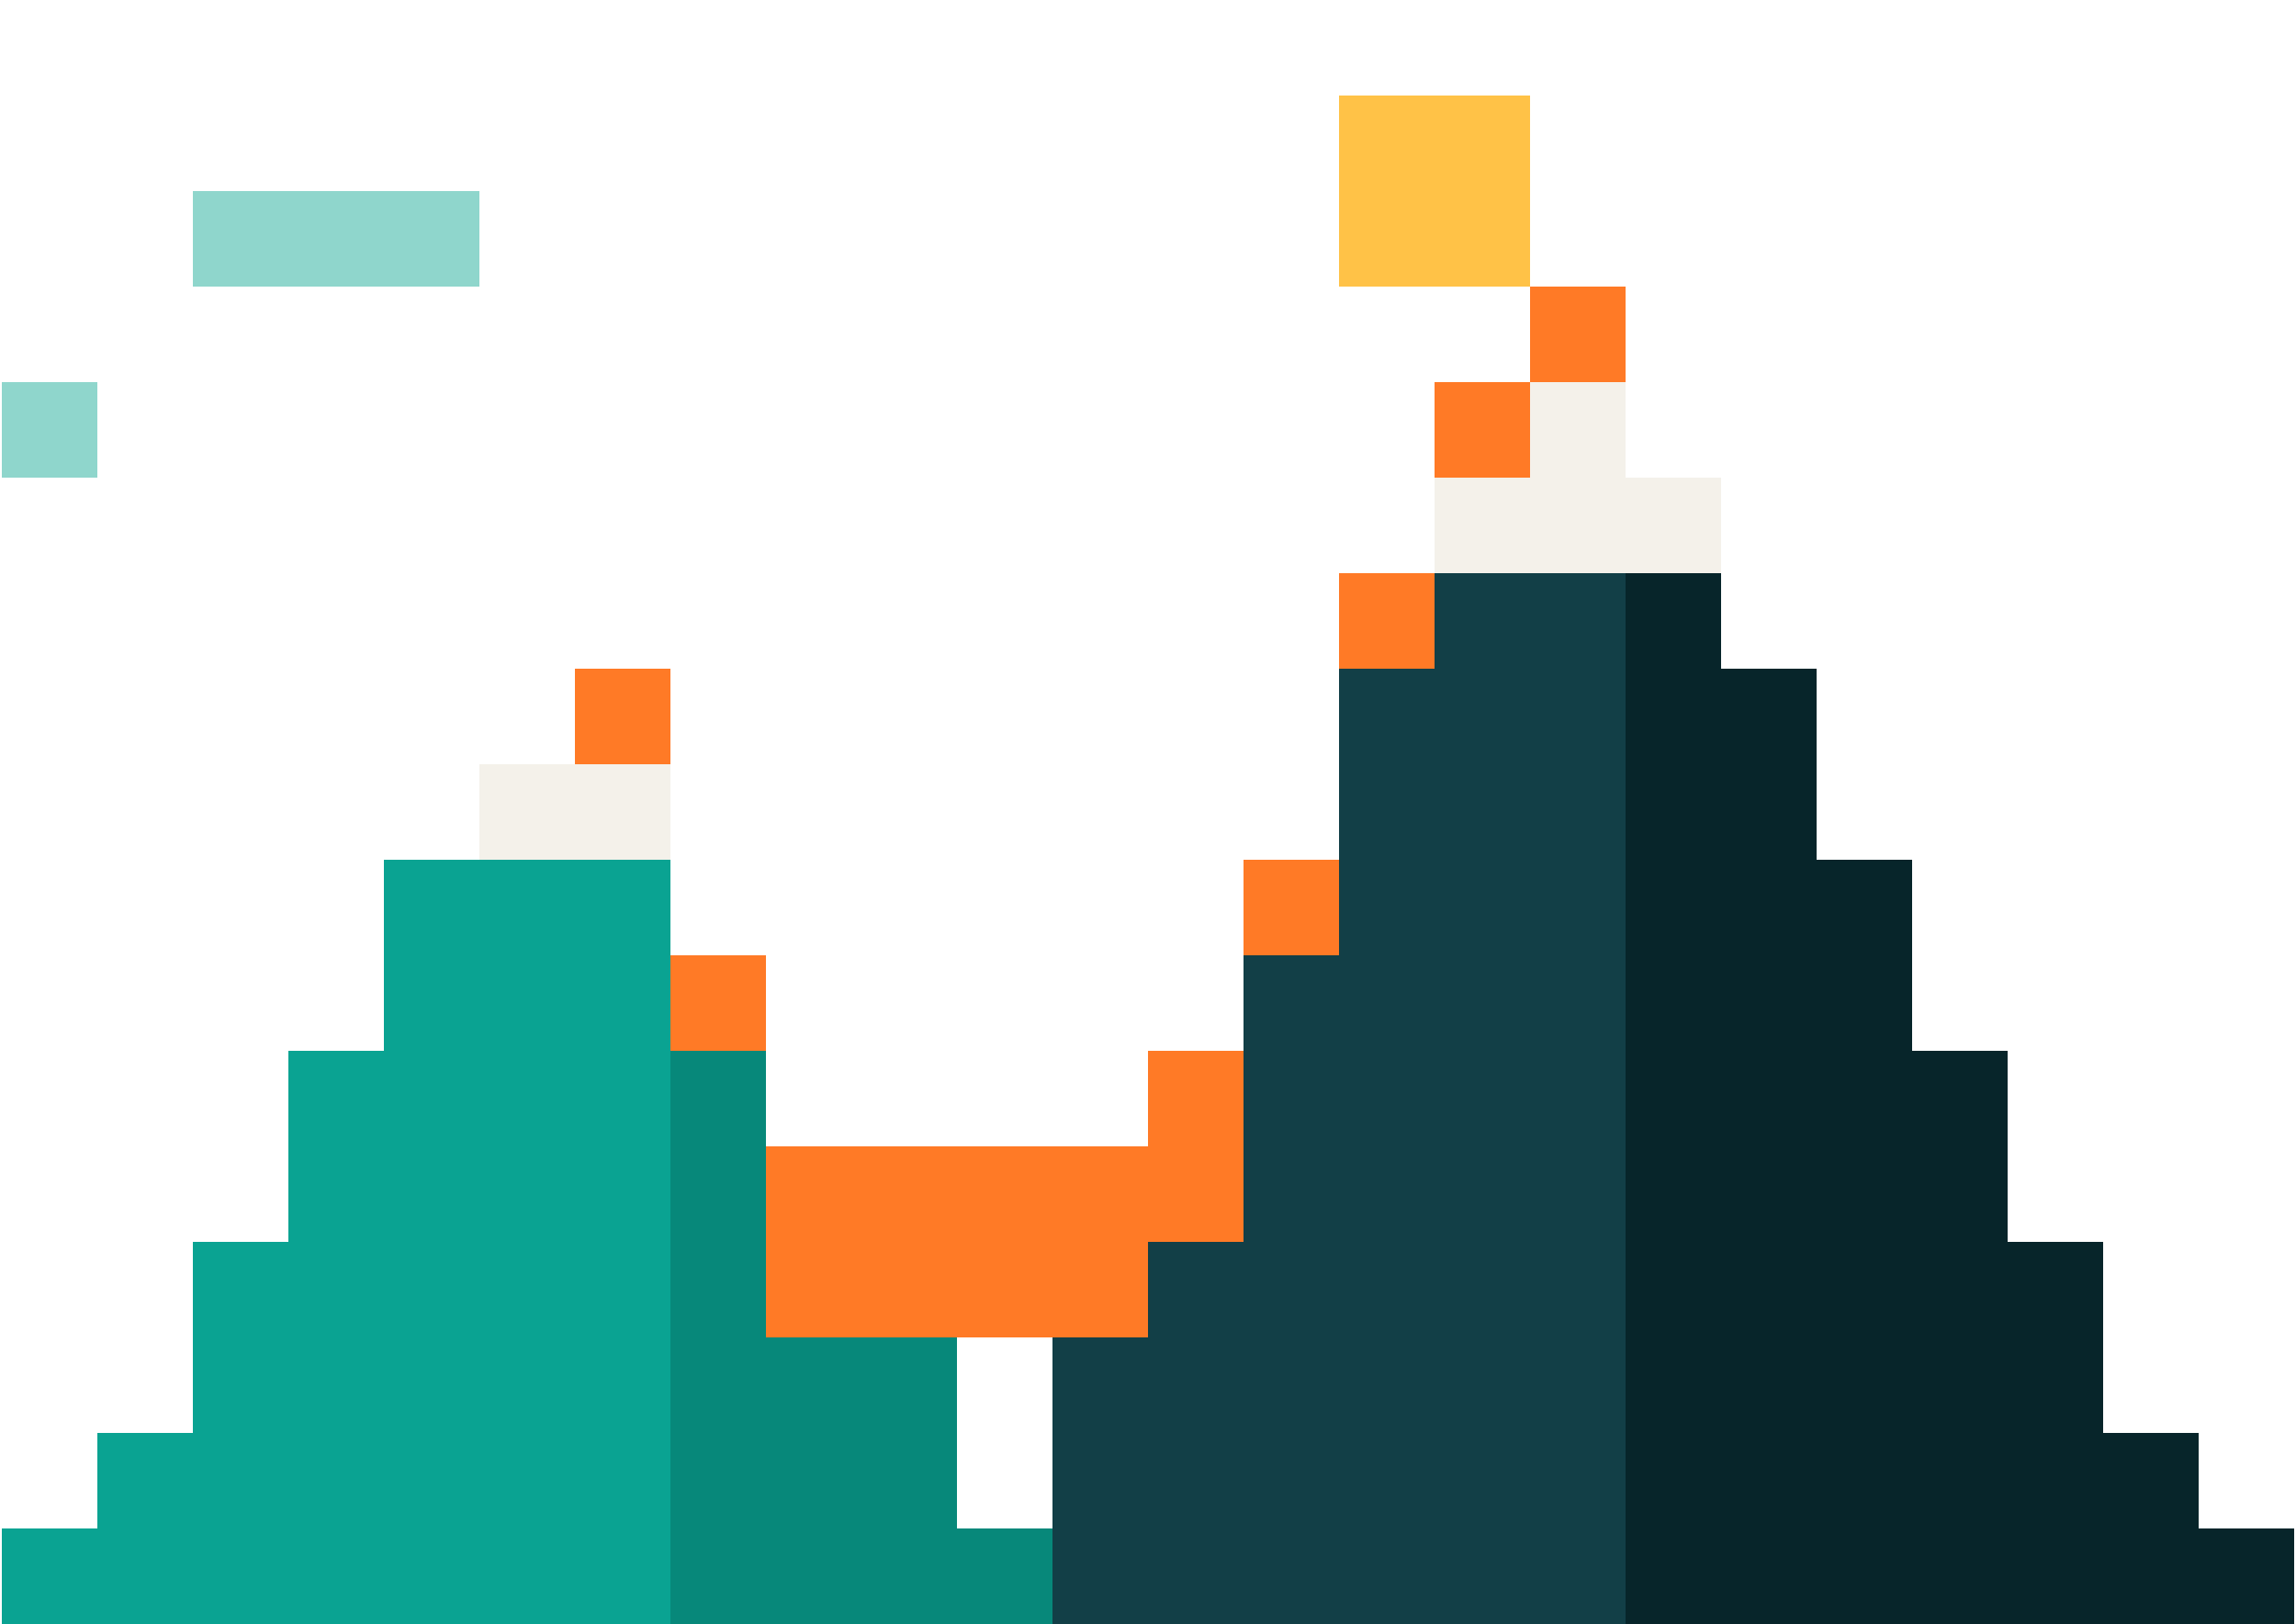
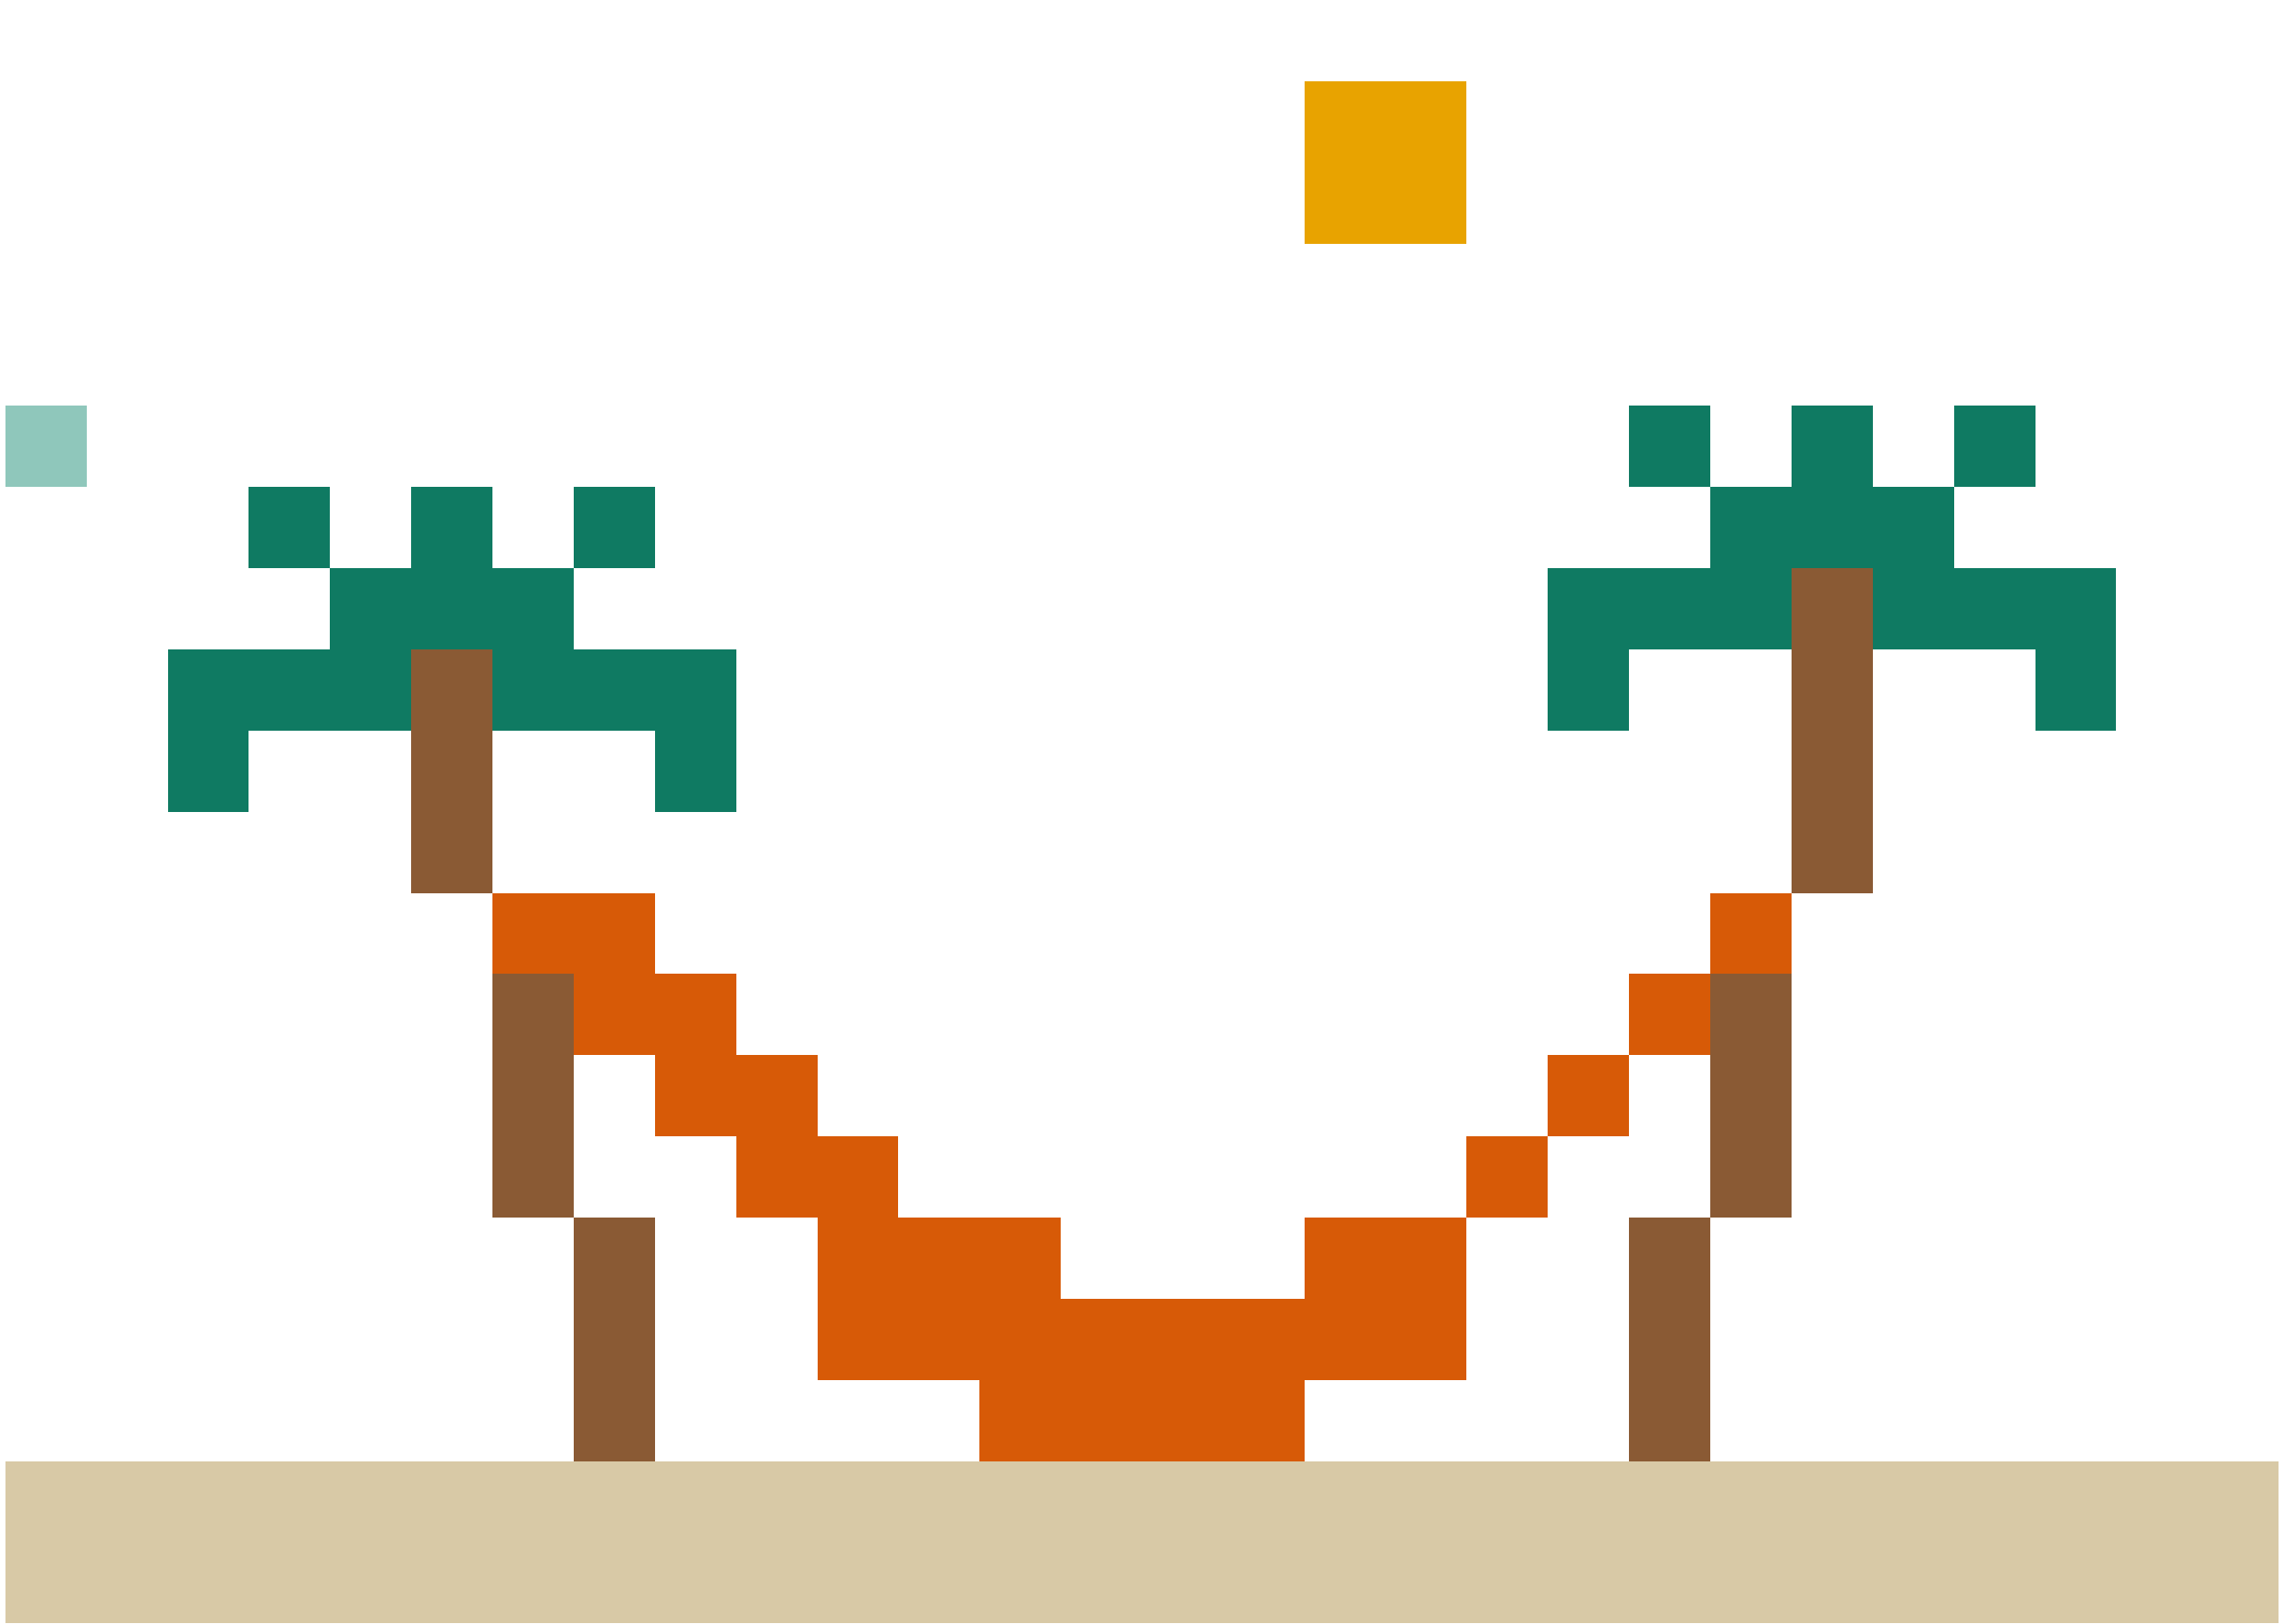
- <svg xmlns="http://www.w3.org/2000/svg" viewBox="0 0 24 17" width="256" height="181" role="img" shape-rendering="crispEdges" aria-label="FoehnCast: a hammock slung between two alpine peaks">
-   <rect x="0" y="4" width="1" height="1" fill="#8fd6cc" />
-   <rect x="2" y="2" width="1" height="1" fill="#8fd6cc" />
-   <rect x="3" y="2" width="1" height="1" fill="#8fd6cc" />
-   <rect x="4" y="2" width="1" height="1" fill="#8fd6cc" />
-   <rect x="14" y="1" width="1" height="1" fill="#ffc247" />
-   <rect x="15" y="1" width="1" height="1" fill="#ffc247" />
-   <rect x="14" y="2" width="1" height="1" fill="#ffc247" />
-   <rect x="15" y="2" width="1" height="1" fill="#ffc247" />
-   <rect x="10" y="16" width="1" height="1" fill="#123f47" />
-   <rect x="11" y="14" width="1" height="1" fill="#123f47" />
-   <rect x="11" y="15" width="1" height="1" fill="#123f47" />
-   <rect x="11" y="16" width="1" height="1" fill="#123f47" />
-   <rect x="12" y="12" width="1" height="1" fill="#123f47" />
-   <rect x="12" y="13" width="1" height="1" fill="#123f47" />
-   <rect x="12" y="14" width="1" height="1" fill="#123f47" />
-   <rect x="12" y="15" width="1" height="1" fill="#123f47" />
-   <rect x="12" y="16" width="1" height="1" fill="#123f47" />
-   <rect x="13" y="9" width="1" height="1" fill="#123f47" />
-   <rect x="13" y="10" width="1" height="1" fill="#123f47" />
-   <rect x="13" y="11" width="1" height="1" fill="#123f47" />
-   <rect x="13" y="12" width="1" height="1" fill="#123f47" />
-   <rect x="13" y="13" width="1" height="1" fill="#123f47" />
-   <rect x="13" y="14" width="1" height="1" fill="#123f47" />
-   <rect x="13" y="15" width="1" height="1" fill="#123f47" />
-   <rect x="13" y="16" width="1" height="1" fill="#123f47" />
-   <rect x="14" y="7" width="1" height="1" fill="#123f47" />
-   <rect x="14" y="8" width="1" height="1" fill="#123f47" />
-   <rect x="14" y="9" width="1" height="1" fill="#123f47" />
-   <rect x="14" y="10" width="1" height="1" fill="#123f47" />
-   <rect x="14" y="11" width="1" height="1" fill="#123f47" />
-   <rect x="14" y="12" width="1" height="1" fill="#123f47" />
-   <rect x="14" y="13" width="1" height="1" fill="#123f47" />
-   <rect x="14" y="14" width="1" height="1" fill="#123f47" />
-   <rect x="14" y="15" width="1" height="1" fill="#123f47" />
-   <rect x="14" y="16" width="1" height="1" fill="#123f47" />
-   <rect x="15" y="5" width="1" height="1" fill="#f4f1ea" />
-   <rect x="15" y="6" width="1" height="1" fill="#123f47" />
-   <rect x="15" y="7" width="1" height="1" fill="#123f47" />
-   <rect x="15" y="8" width="1" height="1" fill="#123f47" />
-   <rect x="15" y="9" width="1" height="1" fill="#123f47" />
-   <rect x="15" y="10" width="1" height="1" fill="#123f47" />
-   <rect x="15" y="11" width="1" height="1" fill="#123f47" />
-   <rect x="15" y="12" width="1" height="1" fill="#123f47" />
-   <rect x="15" y="13" width="1" height="1" fill="#123f47" />
-   <rect x="15" y="14" width="1" height="1" fill="#123f47" />
-   <rect x="15" y="15" width="1" height="1" fill="#123f47" />
-   <rect x="15" y="16" width="1" height="1" fill="#123f47" />
-   <rect x="16" y="3" width="1" height="1" fill="#f4f1ea" />
-   <rect x="16" y="4" width="1" height="1" fill="#f4f1ea" />
-   <rect x="16" y="5" width="1" height="1" fill="#f4f1ea" />
-   <rect x="16" y="6" width="1" height="1" fill="#123f47" />
-   <rect x="16" y="7" width="1" height="1" fill="#123f47" />
-   <rect x="16" y="8" width="1" height="1" fill="#123f47" />
-   <rect x="16" y="9" width="1" height="1" fill="#123f47" />
-   <rect x="16" y="10" width="1" height="1" fill="#123f47" />
-   <rect x="16" y="11" width="1" height="1" fill="#123f47" />
-   <rect x="16" y="12" width="1" height="1" fill="#123f47" />
-   <rect x="16" y="13" width="1" height="1" fill="#123f47" />
-   <rect x="16" y="14" width="1" height="1" fill="#123f47" />
-   <rect x="16" y="15" width="1" height="1" fill="#123f47" />
-   <rect x="16" y="16" width="1" height="1" fill="#123f47" />
-   <rect x="17" y="5" width="1" height="1" fill="#f4f1ea" />
-   <rect x="17" y="6" width="1" height="1" fill="#07252a" />
-   <rect x="17" y="7" width="1" height="1" fill="#07252a" />
-   <rect x="17" y="8" width="1" height="1" fill="#07252a" />
-   <rect x="17" y="9" width="1" height="1" fill="#07252a" />
-   <rect x="17" y="10" width="1" height="1" fill="#07252a" />
-   <rect x="17" y="11" width="1" height="1" fill="#07252a" />
-   <rect x="17" y="12" width="1" height="1" fill="#07252a" />
-   <rect x="17" y="13" width="1" height="1" fill="#07252a" />
-   <rect x="17" y="14" width="1" height="1" fill="#07252a" />
-   <rect x="17" y="15" width="1" height="1" fill="#07252a" />
-   <rect x="17" y="16" width="1" height="1" fill="#07252a" />
-   <rect x="18" y="7" width="1" height="1" fill="#07252a" />
-   <rect x="18" y="8" width="1" height="1" fill="#07252a" />
-   <rect x="18" y="9" width="1" height="1" fill="#07252a" />
-   <rect x="18" y="10" width="1" height="1" fill="#07252a" />
-   <rect x="18" y="11" width="1" height="1" fill="#07252a" />
-   <rect x="18" y="12" width="1" height="1" fill="#07252a" />
-   <rect x="18" y="13" width="1" height="1" fill="#07252a" />
-   <rect x="18" y="14" width="1" height="1" fill="#07252a" />
-   <rect x="18" y="15" width="1" height="1" fill="#07252a" />
-   <rect x="18" y="16" width="1" height="1" fill="#07252a" />
-   <rect x="19" y="9" width="1" height="1" fill="#07252a" />
-   <rect x="19" y="10" width="1" height="1" fill="#07252a" />
-   <rect x="19" y="11" width="1" height="1" fill="#07252a" />
-   <rect x="19" y="12" width="1" height="1" fill="#07252a" />
-   <rect x="19" y="13" width="1" height="1" fill="#07252a" />
-   <rect x="19" y="14" width="1" height="1" fill="#07252a" />
-   <rect x="19" y="15" width="1" height="1" fill="#07252a" />
-   <rect x="19" y="16" width="1" height="1" fill="#07252a" />
-   <rect x="20" y="11" width="1" height="1" fill="#07252a" />
-   <rect x="20" y="12" width="1" height="1" fill="#07252a" />
-   <rect x="20" y="13" width="1" height="1" fill="#07252a" />
-   <rect x="20" y="14" width="1" height="1" fill="#07252a" />
-   <rect x="20" y="15" width="1" height="1" fill="#07252a" />
-   <rect x="20" y="16" width="1" height="1" fill="#07252a" />
-   <rect x="21" y="13" width="1" height="1" fill="#07252a" />
-   <rect x="21" y="14" width="1" height="1" fill="#07252a" />
-   <rect x="21" y="15" width="1" height="1" fill="#07252a" />
-   <rect x="21" y="16" width="1" height="1" fill="#07252a" />
-   <rect x="22" y="15" width="1" height="1" fill="#07252a" />
-   <rect x="22" y="16" width="1" height="1" fill="#07252a" />
-   <rect x="23" y="16" width="1" height="1" fill="#07252a" />
-   <rect x="0" y="16" width="1" height="1" fill="#0aa392" />
-   <rect x="1" y="15" width="1" height="1" fill="#0aa392" />
-   <rect x="1" y="16" width="1" height="1" fill="#0aa392" />
-   <rect x="2" y="13" width="1" height="1" fill="#0aa392" />
-   <rect x="2" y="14" width="1" height="1" fill="#0aa392" />
-   <rect x="2" y="15" width="1" height="1" fill="#0aa392" />
-   <rect x="2" y="16" width="1" height="1" fill="#0aa392" />
-   <rect x="3" y="11" width="1" height="1" fill="#0aa392" />
-   <rect x="3" y="12" width="1" height="1" fill="#0aa392" />
-   <rect x="3" y="13" width="1" height="1" fill="#0aa392" />
-   <rect x="3" y="14" width="1" height="1" fill="#0aa392" />
-   <rect x="3" y="15" width="1" height="1" fill="#0aa392" />
-   <rect x="3" y="16" width="1" height="1" fill="#0aa392" />
-   <rect x="4" y="9" width="1" height="1" fill="#0aa392" />
-   <rect x="4" y="10" width="1" height="1" fill="#0aa392" />
-   <rect x="4" y="11" width="1" height="1" fill="#0aa392" />
-   <rect x="4" y="12" width="1" height="1" fill="#0aa392" />
-   <rect x="4" y="13" width="1" height="1" fill="#0aa392" />
-   <rect x="4" y="14" width="1" height="1" fill="#0aa392" />
-   <rect x="4" y="15" width="1" height="1" fill="#0aa392" />
-   <rect x="4" y="16" width="1" height="1" fill="#0aa392" />
-   <rect x="5" y="8" width="1" height="1" fill="#f4f1ea" />
-   <rect x="5" y="9" width="1" height="1" fill="#0aa392" />
-   <rect x="5" y="10" width="1" height="1" fill="#0aa392" />
-   <rect x="5" y="11" width="1" height="1" fill="#0aa392" />
-   <rect x="5" y="12" width="1" height="1" fill="#0aa392" />
-   <rect x="5" y="13" width="1" height="1" fill="#0aa392" />
-   <rect x="5" y="14" width="1" height="1" fill="#0aa392" />
-   <rect x="5" y="15" width="1" height="1" fill="#0aa392" />
-   <rect x="5" y="16" width="1" height="1" fill="#0aa392" />
-   <rect x="6" y="7" width="1" height="1" fill="#f4f1ea" />
-   <rect x="6" y="8" width="1" height="1" fill="#f4f1ea" />
-   <rect x="6" y="9" width="1" height="1" fill="#0aa392" />
-   <rect x="6" y="10" width="1" height="1" fill="#0aa392" />
-   <rect x="6" y="11" width="1" height="1" fill="#0aa392" />
-   <rect x="6" y="12" width="1" height="1" fill="#0aa392" />
-   <rect x="6" y="13" width="1" height="1" fill="#0aa392" />
-   <rect x="6" y="14" width="1" height="1" fill="#0aa392" />
-   <rect x="6" y="15" width="1" height="1" fill="#0aa392" />
-   <rect x="6" y="16" width="1" height="1" fill="#0aa392" />
-   <rect x="7" y="10" width="1" height="1" fill="#07887a" />
-   <rect x="7" y="11" width="1" height="1" fill="#07887a" />
-   <rect x="7" y="12" width="1" height="1" fill="#07887a" />
-   <rect x="7" y="13" width="1" height="1" fill="#07887a" />
-   <rect x="7" y="14" width="1" height="1" fill="#07887a" />
-   <rect x="7" y="15" width="1" height="1" fill="#07887a" />
-   <rect x="7" y="16" width="1" height="1" fill="#07887a" />
-   <rect x="8" y="12" width="1" height="1" fill="#07887a" />
-   <rect x="8" y="13" width="1" height="1" fill="#07887a" />
-   <rect x="8" y="14" width="1" height="1" fill="#07887a" />
-   <rect x="8" y="15" width="1" height="1" fill="#07887a" />
-   <rect x="8" y="16" width="1" height="1" fill="#07887a" />
-   <rect x="9" y="14" width="1" height="1" fill="#07887a" />
-   <rect x="9" y="15" width="1" height="1" fill="#07887a" />
-   <rect x="9" y="16" width="1" height="1" fill="#07887a" />
-   <rect x="10" y="16" width="1" height="1" fill="#07887a" />
-   <rect x="6" y="7" width="1" height="1" fill="#ff7a26" />
-   <rect x="7" y="10" width="1" height="1" fill="#ff7a26" />
-   <rect x="8" y="12" width="1" height="1" fill="#ff7a26" />
-   <rect x="8" y="13" width="1" height="1" fill="#ff7a26" />
-   <rect x="9" y="12" width="1" height="1" fill="#ff7a26" />
-   <rect x="9" y="13" width="1" height="1" fill="#ff7a26" />
-   <rect x="10" y="12" width="1" height="1" fill="#ff7a26" />
-   <rect x="10" y="13" width="1" height="1" fill="#ff7a26" />
-   <rect x="11" y="12" width="1" height="1" fill="#ff7a26" />
-   <rect x="11" y="13" width="1" height="1" fill="#ff7a26" />
-   <rect x="12" y="11" width="1" height="1" fill="#ff7a26" />
-   <rect x="12" y="12" width="1" height="1" fill="#ff7a26" />
-   <rect x="13" y="9" width="1" height="1" fill="#ff7a26" />
-   <rect x="14" y="6" width="1" height="1" fill="#ff7a26" />
-   <rect x="15" y="4" width="1" height="1" fill="#ff7a26" />
-   <rect x="16" y="3" width="1" height="1" fill="#ff7a26" />
+ <svg xmlns="http://www.w3.org/2000/svg" viewBox="0 0 28 20" width="256" height="182" role="img" shape-rendering="crispEdges" aria-label="FoehnCast: a hammock slung between two palm trees">
+   <rect x="0" y="5" width="1" height="1" fill="#8fc7bb" />
+   <rect x="2" y="8" width="1" height="1" fill="#8fc7bb" />
+   <rect x="3" y="8" width="1" height="1" fill="#8fc7bb" />
+   <rect x="4" y="8" width="1" height="1" fill="#8fc7bb" />
+   <rect x="16" y="1" width="1" height="1" fill="#e8a300" />
+   <rect x="17" y="1" width="1" height="1" fill="#e8a300" />
+   <rect x="16" y="2" width="1" height="1" fill="#e8a300" />
+   <rect x="17" y="2" width="1" height="1" fill="#e8a300" />
+   <rect x="0" y="18" width="1" height="1" fill="#d8c9a6" />
+   <rect x="1" y="18" width="1" height="1" fill="#d8c9a6" />
+   <rect x="2" y="18" width="1" height="1" fill="#d8c9a6" />
+   <rect x="3" y="18" width="1" height="1" fill="#d8c9a6" />
+   <rect x="4" y="18" width="1" height="1" fill="#d8c9a6" />
+   <rect x="5" y="18" width="1" height="1" fill="#d8c9a6" />
+   <rect x="6" y="18" width="1" height="1" fill="#d8c9a6" />
+   <rect x="7" y="18" width="1" height="1" fill="#d8c9a6" />
+   <rect x="8" y="18" width="1" height="1" fill="#d8c9a6" />
+   <rect x="9" y="18" width="1" height="1" fill="#d8c9a6" />
+   <rect x="10" y="18" width="1" height="1" fill="#d8c9a6" />
+   <rect x="11" y="18" width="1" height="1" fill="#d8c9a6" />
+   <rect x="12" y="18" width="1" height="1" fill="#d8c9a6" />
+   <rect x="13" y="18" width="1" height="1" fill="#d8c9a6" />
+   <rect x="14" y="18" width="1" height="1" fill="#d8c9a6" />
+   <rect x="15" y="18" width="1" height="1" fill="#d8c9a6" />
+   <rect x="16" y="18" width="1" height="1" fill="#d8c9a6" />
+   <rect x="17" y="18" width="1" height="1" fill="#d8c9a6" />
+   <rect x="18" y="18" width="1" height="1" fill="#d8c9a6" />
+   <rect x="19" y="18" width="1" height="1" fill="#d8c9a6" />
+   <rect x="20" y="18" width="1" height="1" fill="#d8c9a6" />
+   <rect x="21" y="18" width="1" height="1" fill="#d8c9a6" />
+   <rect x="22" y="18" width="1" height="1" fill="#d8c9a6" />
+   <rect x="23" y="18" width="1" height="1" fill="#d8c9a6" />
+   <rect x="24" y="18" width="1" height="1" fill="#d8c9a6" />
+   <rect x="25" y="18" width="1" height="1" fill="#d8c9a6" />
+   <rect x="26" y="18" width="1" height="1" fill="#d8c9a6" />
+   <rect x="27" y="18" width="1" height="1" fill="#d8c9a6" />
+   <rect x="0" y="19" width="1" height="1" fill="#d8c9a6" />
+   <rect x="1" y="19" width="1" height="1" fill="#d8c9a6" />
+   <rect x="2" y="19" width="1" height="1" fill="#d8c9a6" />
+   <rect x="3" y="19" width="1" height="1" fill="#d8c9a6" />
+   <rect x="4" y="19" width="1" height="1" fill="#d8c9a6" />
+   <rect x="5" y="19" width="1" height="1" fill="#d8c9a6" />
+   <rect x="6" y="19" width="1" height="1" fill="#d8c9a6" />
+   <rect x="7" y="19" width="1" height="1" fill="#d8c9a6" />
+   <rect x="8" y="19" width="1" height="1" fill="#d8c9a6" />
+   <rect x="9" y="19" width="1" height="1" fill="#d8c9a6" />
+   <rect x="10" y="19" width="1" height="1" fill="#d8c9a6" />
+   <rect x="11" y="19" width="1" height="1" fill="#d8c9a6" />
+   <rect x="12" y="19" width="1" height="1" fill="#d8c9a6" />
+   <rect x="13" y="19" width="1" height="1" fill="#d8c9a6" />
+   <rect x="14" y="19" width="1" height="1" fill="#d8c9a6" />
+   <rect x="15" y="19" width="1" height="1" fill="#d8c9a6" />
+   <rect x="16" y="19" width="1" height="1" fill="#d8c9a6" />
+   <rect x="17" y="19" width="1" height="1" fill="#d8c9a6" />
+   <rect x="18" y="19" width="1" height="1" fill="#d8c9a6" />
+   <rect x="19" y="19" width="1" height="1" fill="#d8c9a6" />
+   <rect x="20" y="19" width="1" height="1" fill="#d8c9a6" />
+   <rect x="21" y="19" width="1" height="1" fill="#d8c9a6" />
+   <rect x="22" y="19" width="1" height="1" fill="#d8c9a6" />
+   <rect x="23" y="19" width="1" height="1" fill="#d8c9a6" />
+   <rect x="24" y="19" width="1" height="1" fill="#d8c9a6" />
+   <rect x="25" y="19" width="1" height="1" fill="#d8c9a6" />
+   <rect x="26" y="19" width="1" height="1" fill="#d8c9a6" />
+   <rect x="27" y="19" width="1" height="1" fill="#d8c9a6" />
+   <rect x="7" y="17" width="1" height="1" fill="#8a5a34" />
+   <rect x="7" y="16" width="1" height="1" fill="#8a5a34" />
+   <rect x="7" y="15" width="1" height="1" fill="#8a5a34" />
+   <rect x="6" y="14" width="1" height="1" fill="#8a5a34" />
+   <rect x="6" y="13" width="1" height="1" fill="#8a5a34" />
+   <rect x="6" y="12" width="1" height="1" fill="#8a5a34" />
+   <rect x="6" y="11" width="1" height="1" fill="#8a5a34" />
+   <rect x="5" y="10" width="1" height="1" fill="#8a5a34" />
+   <rect x="5" y="9" width="1" height="1" fill="#8a5a34" />
+   <rect x="5" y="8" width="1" height="1" fill="#8a5a34" />
+   <rect x="20" y="17" width="1" height="1" fill="#8a5a34" />
+   <rect x="20" y="16" width="1" height="1" fill="#8a5a34" />
+   <rect x="20" y="15" width="1" height="1" fill="#8a5a34" />
+   <rect x="21" y="14" width="1" height="1" fill="#8a5a34" />
+   <rect x="21" y="13" width="1" height="1" fill="#8a5a34" />
+   <rect x="21" y="12" width="1" height="1" fill="#8a5a34" />
+   <rect x="21" y="11" width="1" height="1" fill="#8a5a34" />
+   <rect x="22" y="10" width="1" height="1" fill="#8a5a34" />
+   <rect x="22" y="9" width="1" height="1" fill="#8a5a34" />
+   <rect x="22" y="8" width="1" height="1" fill="#8a5a34" />
+   <rect x="22" y="7" width="1" height="1" fill="#8a5a34" />
+   <rect x="2" y="8" width="1" height="1" fill="#0f7a62" />
+   <rect x="3" y="8" width="1" height="1" fill="#0f7a62" />
+   <rect x="4" y="8" width="1" height="1" fill="#0f7a62" />
+   <rect x="2" y="9" width="1" height="1" fill="#0f7a62" />
+   <rect x="6" y="8" width="1" height="1" fill="#0f7a62" />
+   <rect x="7" y="8" width="1" height="1" fill="#0f7a62" />
+   <rect x="8" y="8" width="1" height="1" fill="#0f7a62" />
+   <rect x="8" y="9" width="1" height="1" fill="#0f7a62" />
+   <rect x="3" y="6" width="1" height="1" fill="#0f7a62" />
+   <rect x="4" y="7" width="1" height="1" fill="#0f7a62" />
+   <rect x="7" y="6" width="1" height="1" fill="#0f7a62" />
+   <rect x="6" y="7" width="1" height="1" fill="#0f7a62" />
+   <rect x="5" y="6" width="1" height="1" fill="#0f7a62" />
+   <rect x="5" y="7" width="1" height="1" fill="#0f7a62" />
+   <rect x="19" y="7" width="1" height="1" fill="#0f7a62" />
+   <rect x="20" y="7" width="1" height="1" fill="#0f7a62" />
+   <rect x="21" y="7" width="1" height="1" fill="#0f7a62" />
+   <rect x="19" y="8" width="1" height="1" fill="#0f7a62" />
+   <rect x="23" y="7" width="1" height="1" fill="#0f7a62" />
+   <rect x="24" y="7" width="1" height="1" fill="#0f7a62" />
+   <rect x="25" y="7" width="1" height="1" fill="#0f7a62" />
+   <rect x="25" y="8" width="1" height="1" fill="#0f7a62" />
+   <rect x="20" y="5" width="1" height="1" fill="#0f7a62" />
+   <rect x="21" y="6" width="1" height="1" fill="#0f7a62" />
+   <rect x="24" y="5" width="1" height="1" fill="#0f7a62" />
+   <rect x="23" y="6" width="1" height="1" fill="#0f7a62" />
+   <rect x="22" y="5" width="1" height="1" fill="#0f7a62" />
+   <rect x="22" y="6" width="1" height="1" fill="#0f7a62" />
+   <rect x="6" y="11" width="1" height="1" fill="#d75a07" />
+   <rect x="7" y="11" width="1" height="1" fill="#d75a07" />
+   <rect x="7" y="12" width="1" height="1" fill="#d75a07" />
+   <rect x="8" y="12" width="1" height="1" fill="#d75a07" />
+   <rect x="8" y="13" width="1" height="1" fill="#d75a07" />
+   <rect x="9" y="13" width="1" height="1" fill="#d75a07" />
+   <rect x="9" y="14" width="1" height="1" fill="#d75a07" />
+   <rect x="10" y="14" width="1" height="1" fill="#d75a07" />
+   <rect x="10" y="15" width="1" height="1" fill="#d75a07" />
+   <rect x="10" y="16" width="1" height="1" fill="#d75a07" />
+   <rect x="11" y="15" width="1" height="1" fill="#d75a07" />
+   <rect x="11" y="16" width="1" height="1" fill="#d75a07" />
+   <rect x="12" y="15" width="1" height="1" fill="#d75a07" />
+   <rect x="12" y="16" width="1" height="1" fill="#d75a07" />
+   <rect x="12" y="17" width="1" height="1" fill="#d75a07" />
+   <rect x="13" y="16" width="1" height="1" fill="#d75a07" />
+   <rect x="13" y="17" width="1" height="1" fill="#d75a07" />
+   <rect x="14" y="16" width="1" height="1" fill="#d75a07" />
+   <rect x="14" y="17" width="1" height="1" fill="#d75a07" />
+   <rect x="15" y="16" width="1" height="1" fill="#d75a07" />
+   <rect x="15" y="17" width="1" height="1" fill="#d75a07" />
+   <rect x="16" y="15" width="1" height="1" fill="#d75a07" />
+   <rect x="16" y="16" width="1" height="1" fill="#d75a07" />
+   <rect x="17" y="15" width="1" height="1" fill="#d75a07" />
+   <rect x="17" y="16" width="1" height="1" fill="#d75a07" />
+   <rect x="18" y="14" width="1" height="1" fill="#d75a07" />
+   <rect x="19" y="13" width="1" height="1" fill="#d75a07" />
+   <rect x="20" y="12" width="1" height="1" fill="#d75a07" />
+   <rect x="21" y="11" width="1" height="1" fill="#d75a07" />
</svg>
